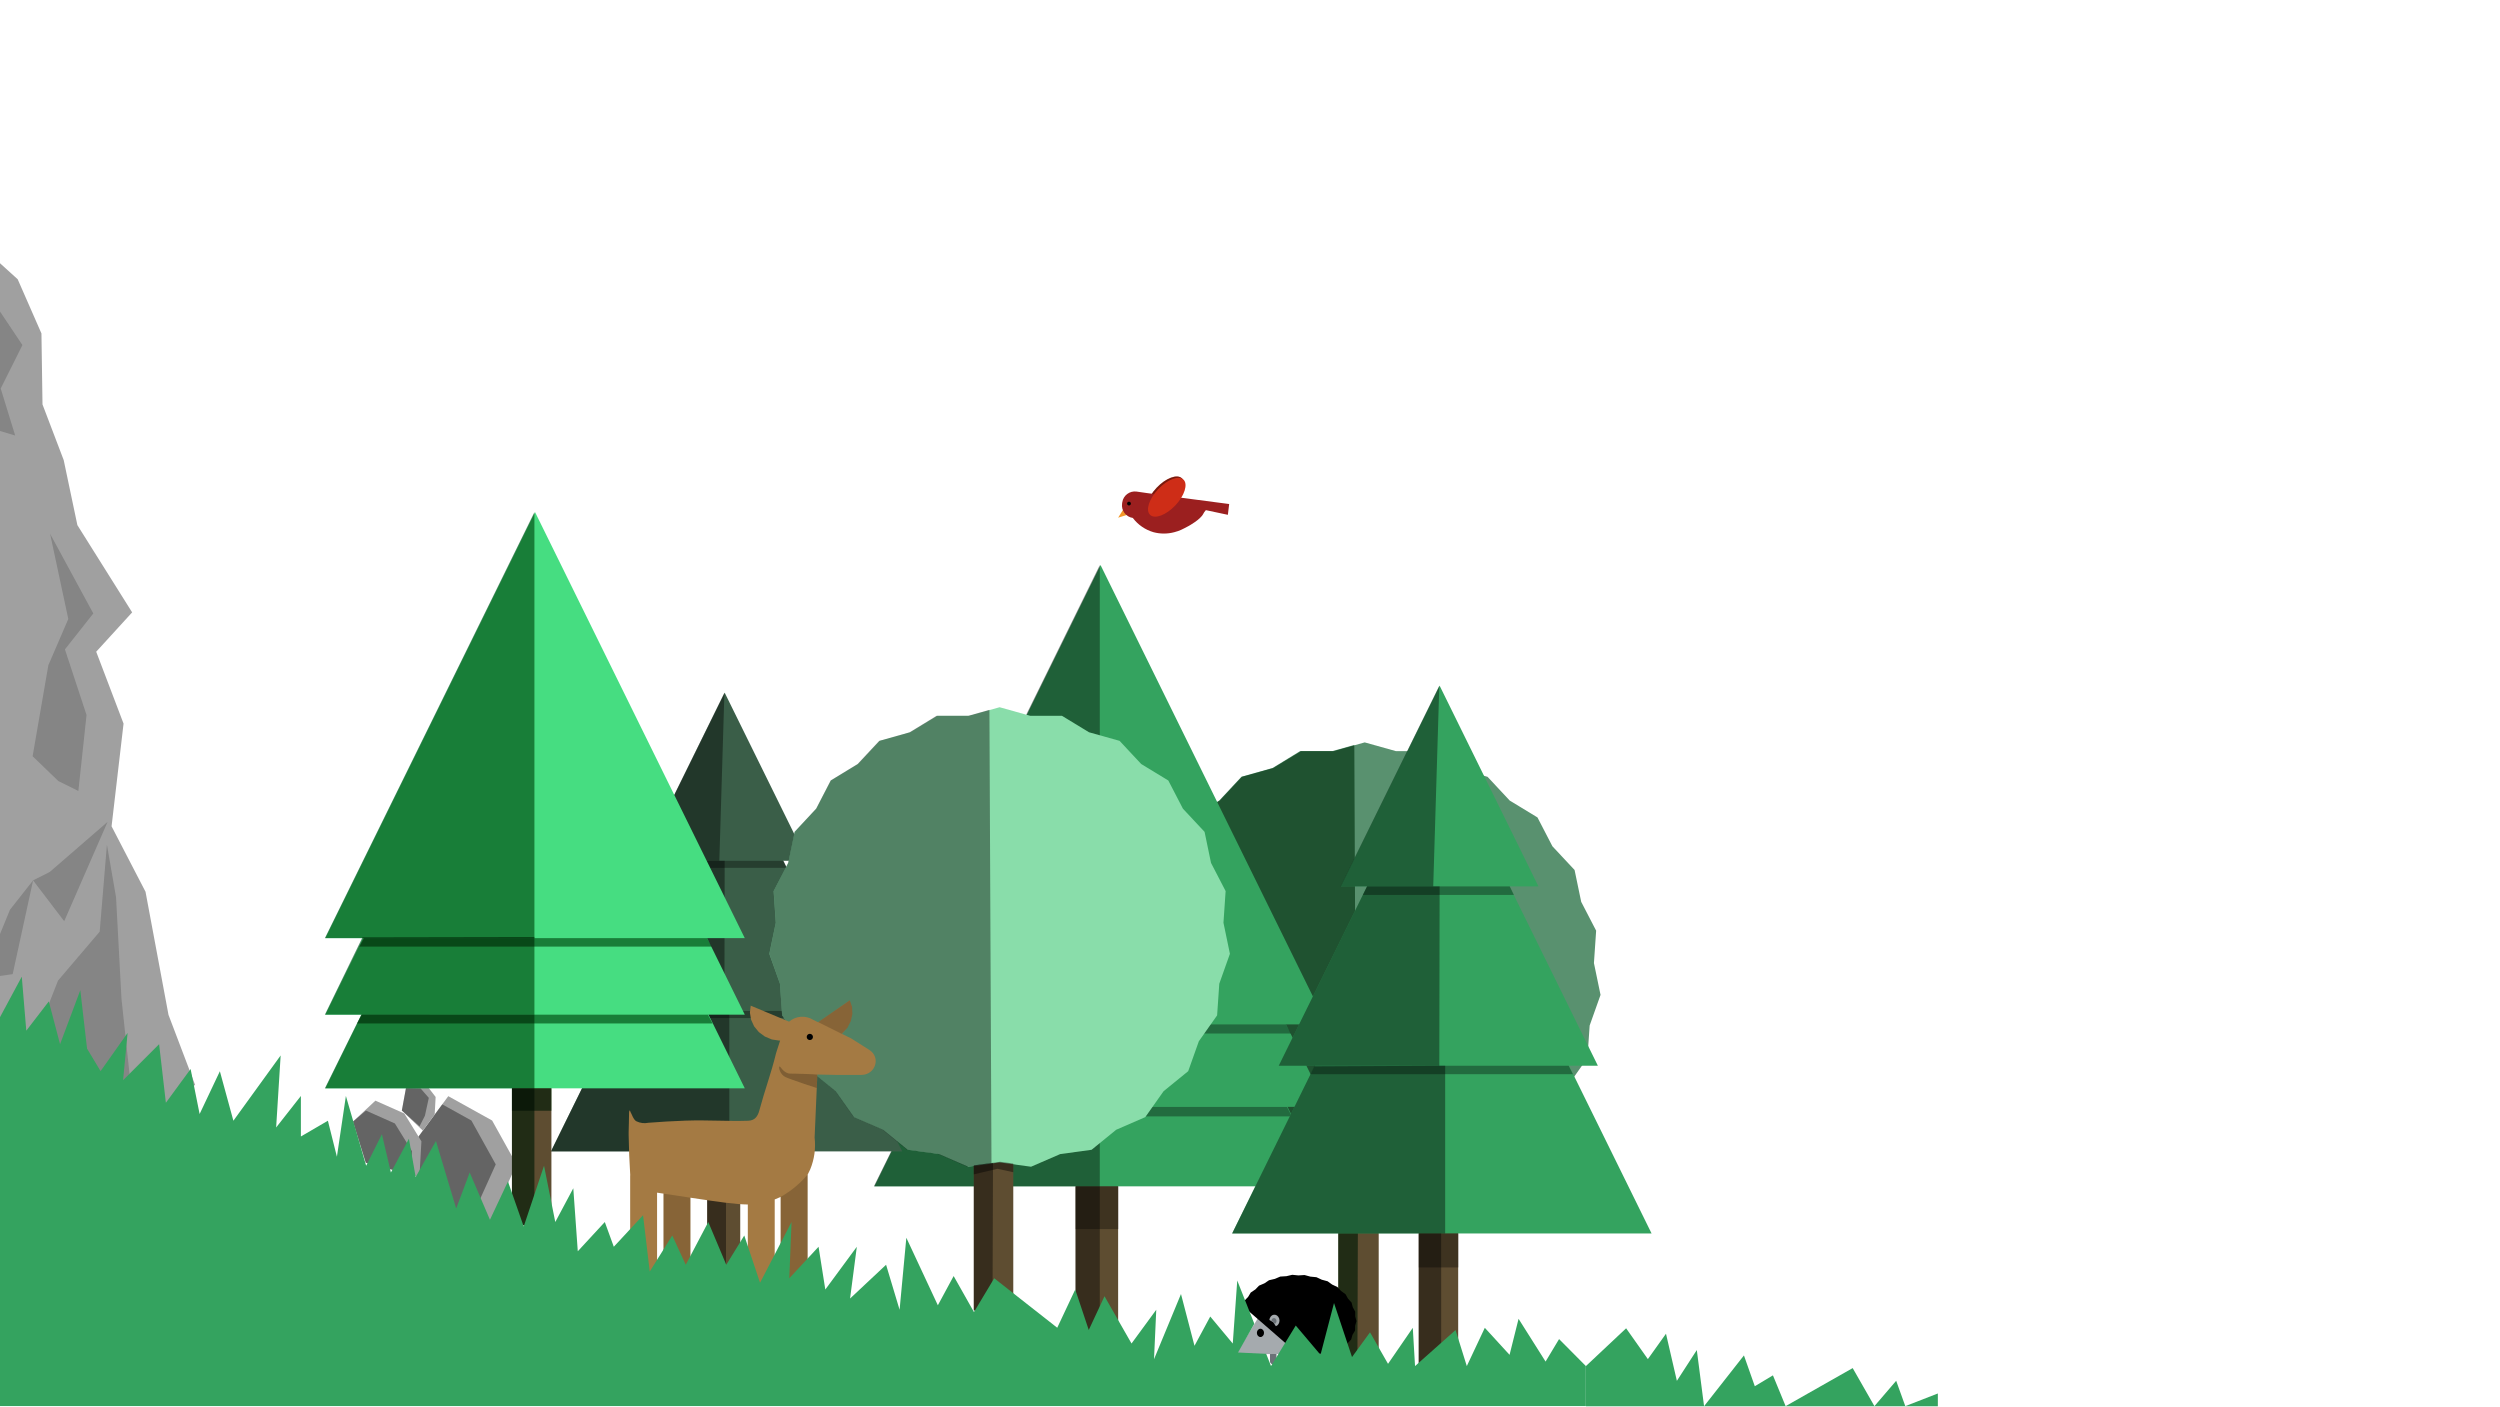
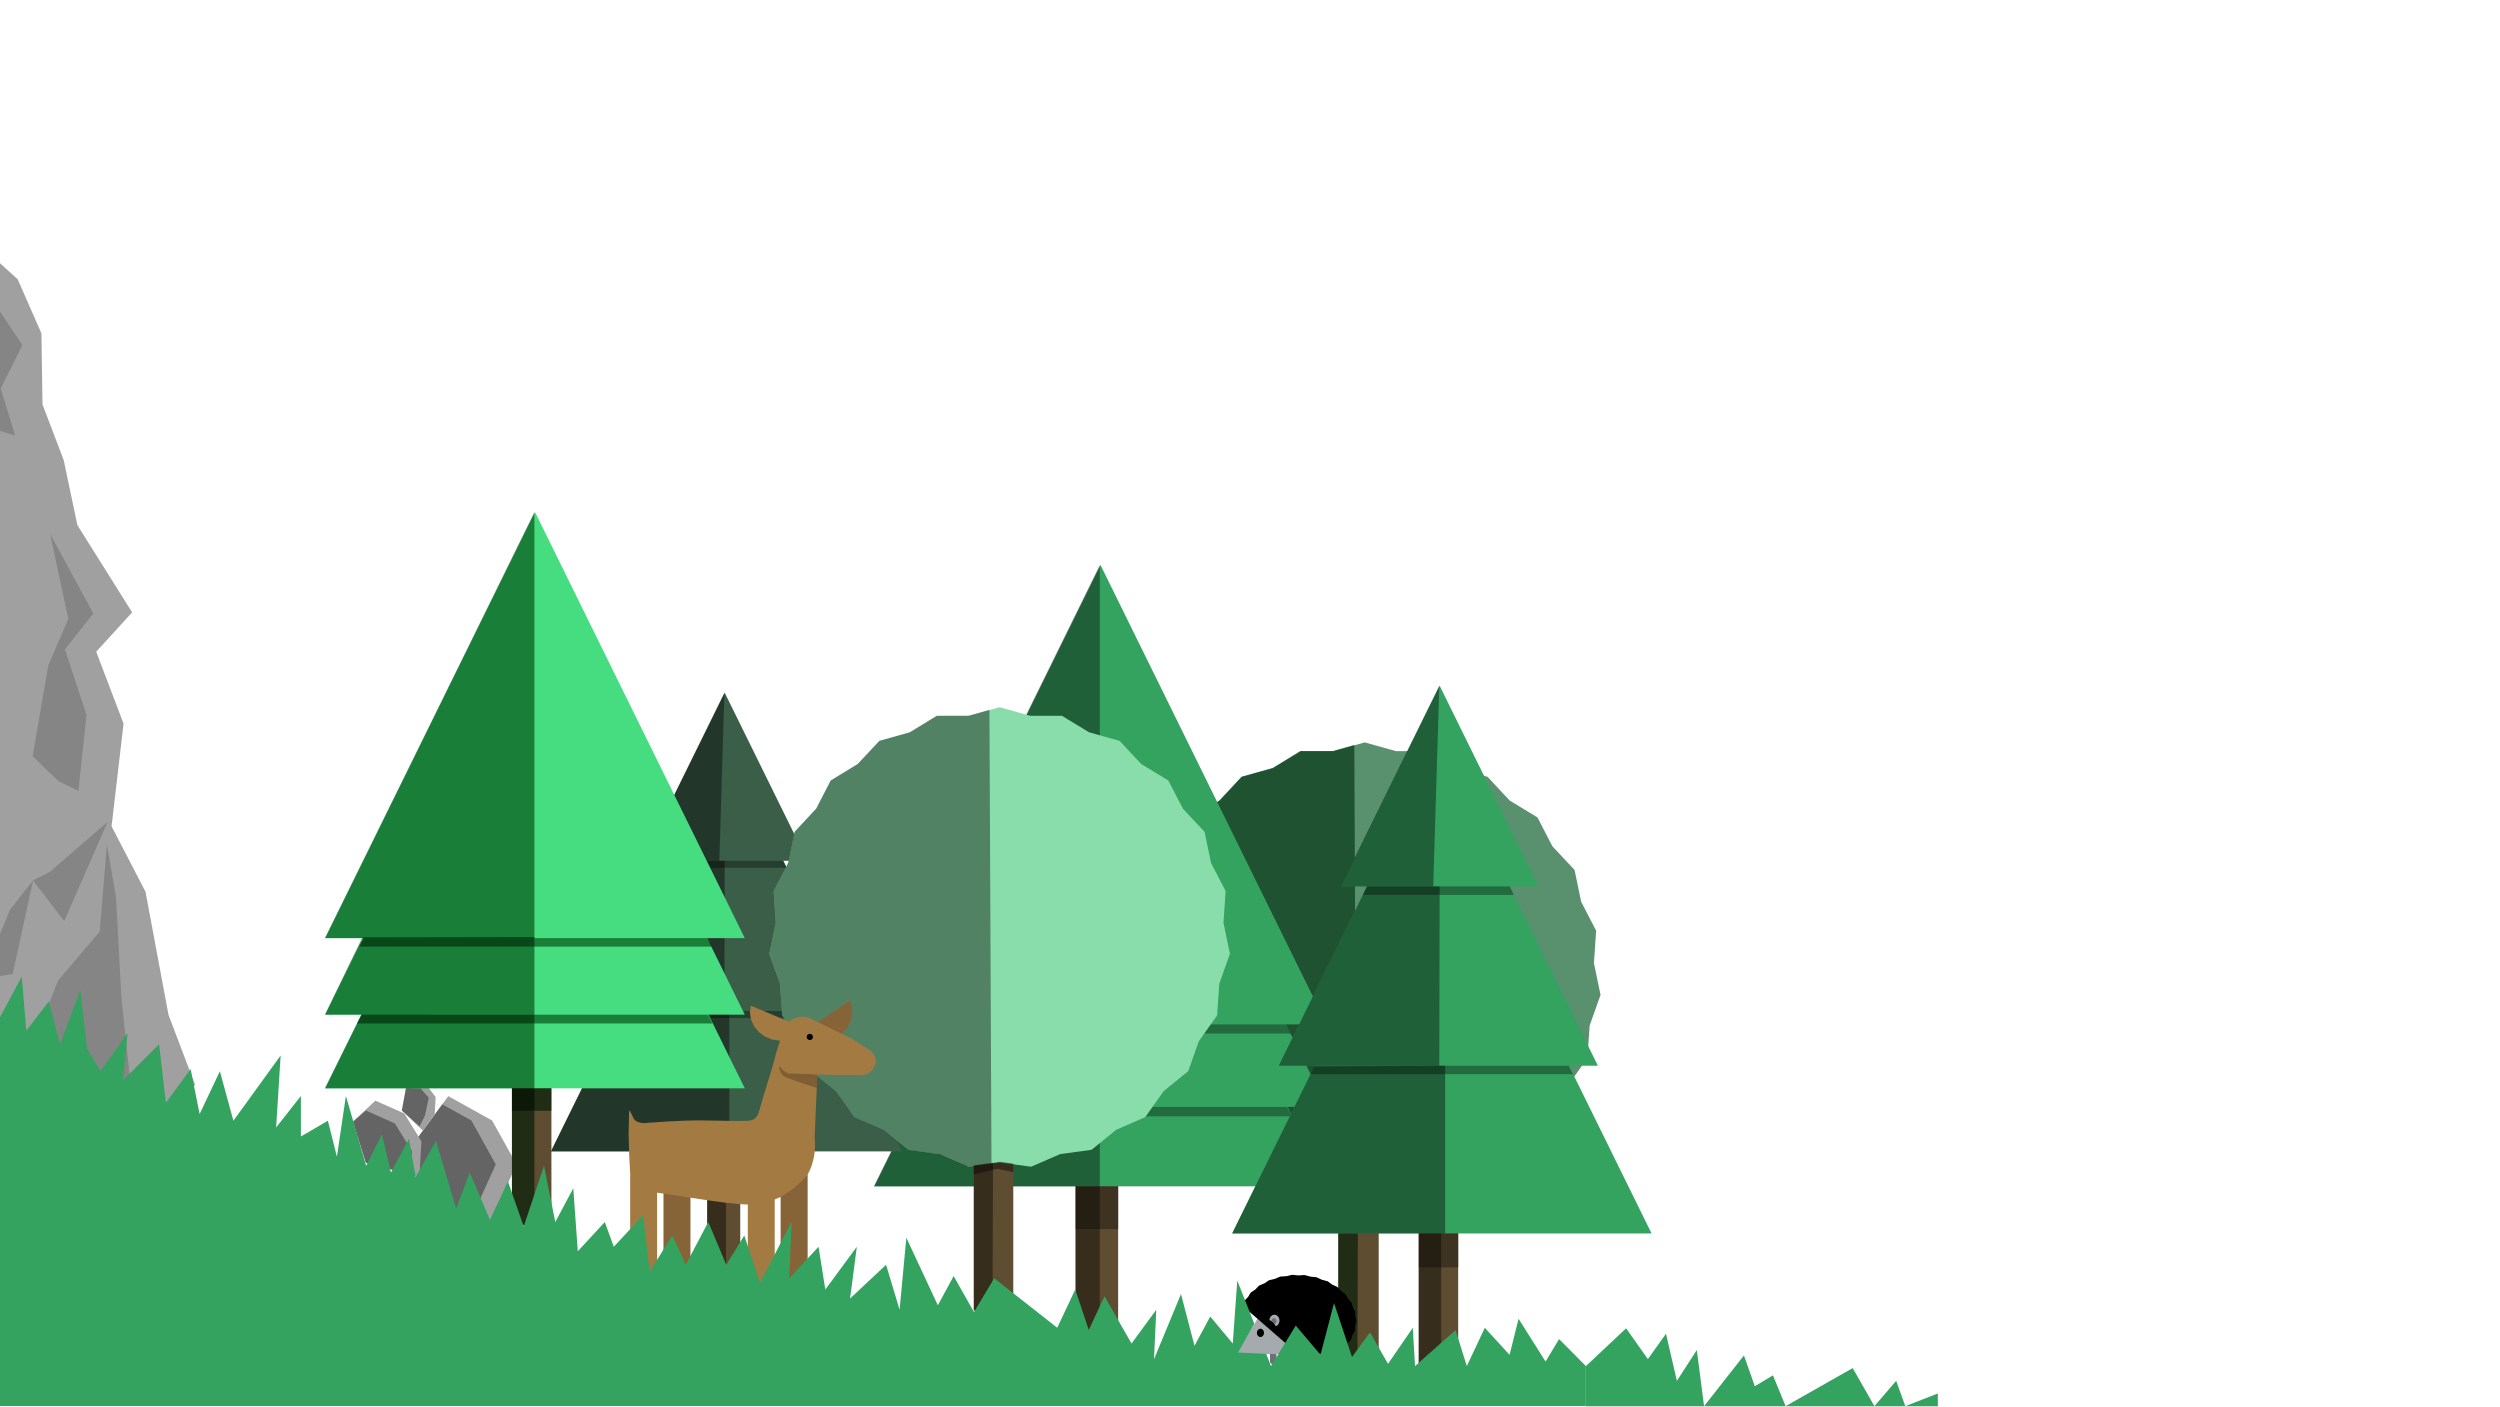
<svg xmlns="http://www.w3.org/2000/svg" viewBox="0 0 1920 1080">
  <defs>
-     <style>.cls-1{filter:url(#luminosity-noclip);}.cls-2{isolation:isolate;}.cls-3{fill:none;}.cls-18,.cls-4,.cls-5,.cls-6{fill:#a0a0a0;}.cls-5{opacity:0.46;}.cls-11,.cls-12,.cls-17,.cls-18,.cls-20,.cls-5,.cls-6,.cls-9{mix-blend-mode:multiply;}.cls-7{fill:#5e4d31;}.cls-8,.cls-9{fill:#59916f;}.cls-10{fill:#34a35f;}.cls-11{fill:#a8a8a8;}.cls-12{fill:#969696;}.cls-13{fill:#3a5e48;}.cls-14{fill:#46dd81;}.cls-15{fill:#89ddaa;}.cls-16{fill:#a47a43;}.cls-17{fill:#a3a3a3;opacity:0.49;}.cls-18{opacity:0.61;}.cls-19,.cls-20{fill:#a5aaae;}.cls-21{fill:#f4982a;}.cls-22{fill:#ce2d17;}.cls-23{fill:#9b1f1f;}.cls-24{mask:url(#mask);}</style>
+     <style>.cls-1{filter:url(#luminosity-noclip);}.cls-2{isolation:isolate;}.cls-3{fill:none;}.cls-18,.cls-4,.cls-5,.cls-6{fill:#a0a0a0;}.cls-5{opacity:0.46;}.cls-11,.cls-12,.cls-17,.cls-18,.cls-20,.cls-5,.cls-6,.cls-9{mix-blend-mode:multiply;}.cls-7{fill:#5e4d31;}.cls-8,.cls-9{fill:#59916f;}.cls-10{fill:#34a35f;}.cls-11{fill:#a8a8a8;}.cls-12{fill:#969696;}.cls-13{fill:#3a5e48;}.cls-14{fill:#46dd81;}.cls-15{fill:#89ddaa;}.cls-16{fill:#a47a43;}.cls-17{fill:#a3a3a3;opacity:0.49;}.cls-18{opacity:0.61;}.cls-19,.cls-20{fill:#a5aaae;}.cls-21{mask:url(#mask);}</style>
    <filter id="luminosity-noclip" x="0" y="750.07" width="1218.01" height="329.93" filterUnits="userSpaceOnUse" color-interpolation-filters="sRGB">
      <feFlood flood-color="#fff" result="bg" />
      <feBlend in="SourceGraphic" in2="bg" />
    </filter>
    <mask id="mask" x="0" y="750.07" width="1218.01" height="329.93" maskUnits="userSpaceOnUse">
      <path class="cls-1" d="M963.88,1015.63l-13.07,23.09,27.24,1.31Q971,1027.84,963.88,1015.63Z" />
    </mask>
  </defs>
  <g class="cls-2">
    <g id="Layer_1" data-name="Layer 1">
      <g id="invisibleframe">
        <rect class="cls-3" width="1920" height="1080" />
      </g>
      <path class="cls-4" d="M109,867.51l40.82-34.38q-10.2-26.86-20.41-53.71-8.82-47.28-17.65-94.55L85.69,634.61q4.61-39.43,9.2-78.87l-21-55.21,27.6-30.23-42.06-67q-5.25-25-10.51-49.95-8.14-21.37-16.28-42.75l-.81-54.52L13.59,214.48,0,202.16V827.29Z" />
      <path class="cls-5" d="M66.46,549.13q-8.29-25.2-16.6-50.4l21.79-27.6Q55,440.53,38.46,409.93l14,65.44L37.13,510.93q-6,34.94-12.08,69.86l19.76,19.05,15.37,7.62Q63.33,578.29,66.46,549.13Z" />
      <path class="cls-5" d="M.53,298.36,17.22,265,0,239.27V331l11.66,3.5Z" />
      <path class="cls-5" d="M101.64,844.94Q97.47,806,93.29,767l-4.17-77.91-7-40.35q-2.77,33.39-5.56,66.78l-32,37.57L14,831Z" />
      <path class="cls-5" d="M9.73,748.14l15.69-72L49.3,707.48Q66,669.33,82.61,631.21q-22.2,19.21-44.39,38.44l-12.8,6.46L7.68,698.67,0,717.38v32.16Z" />
      <path class="cls-4" d="M370.47,952.24q13.09-29,26.2-58-9.36-16.83-18.71-33.68l-33.68-18.71L318.09,877.4q1.86,22.46,3.74,44.91Z" />
      <path class="cls-6" d="M358,944.57l22.74-50.33q-9.36-16.83-18.71-33.68l-22.39-12.43L318.09,877.4q1.86,22.46,3.74,44.91Z" />
      <path class="cls-4" d="M322.11,904q.76-13.74,1.54-27.47-6.57-10.68-13.15-21.37l-22.19-9.86L271.09,861.4Q276,877.2,280.91,893Z" />
      <path class="cls-6" d="M315.43,902q.49-8.94,1-17.86L303.25,862.8l-22.2-9.87-10,8.47Q276,877.2,280.91,893Z" />
      <path class="cls-4" d="M324.76,868.31,333.83,856q.38-6.76.74-13.53l-6.95-9-15.81,2.09q-1.59,8.67-3.19,17.33Z" />
      <path class="cls-6" d="M322.21,865l4.12-8.1q1.51-6.85,3-13.73l-6.4-7.36-11.13-.28q-1.59,8.67-3.19,17.33Z" />
      <rect class="cls-7" x="1027.79" y="905.68" width="31.05" height="138.91" />
      <polygon class="cls-8" points="1048.1 570.16 1072.13 576.89 1097.08 576.89 1118.4 589.85 1142.42 596.58 1159.45 614.82 1180.77 627.78 1192.25 649.94 1209.28 668.17 1214.36 692.6 1225.84 714.76 1224.14 739.65 1229.21 764.08 1220.86 787.59 1219.15 812.49 1204.77 832.87 1196.41 856.38 1177.05 872.13 1162.66 892.51 1139.78 902.45 1120.42 918.2 1095.7 921.6 1072.82 931.54 1048.1 928.14 1023.38 931.54 1000.49 921.6 975.77 918.2 956.42 902.45 933.53 892.51 919.14 872.13 899.79 856.38 891.43 832.87 877.04 812.49 875.34 787.59 866.99 764.08 872.06 739.65 870.36 714.76 881.84 692.6 886.92 668.17 903.95 649.94 915.43 627.78 936.75 614.82 953.78 596.58 977.8 589.85 999.12 576.89 1024.07 576.89 1048.1 570.16" />
      <path class="cls-9" d="M1042.5,1044.58h-14.71V930.46l15.11-2Q1042.71,986.55,1042.5,1044.58Z" />
      <path class="cls-9" d="M1041.7,928.91l-19,2.63-22.78-9.94-24.61-3.4L956,902.45l-22.78-9.94L918.9,872.13l-19.26-15.75-8.32-23.51L877,812.49l-1.7-24.9L867,764.08l5-24.43-1.7-24.89,11.43-22.16,5.05-24.43,17-18.23,11.42-22.16,21.22-13,17-18.24,23.91-6.73,21.22-13h24.84l16.73-4.71Z" />
      <path class="cls-9" d="M1058.84,935.87l-12.48-2.71-18.57,4.37v-7.07l20.8-2.83,10.25,1.4Z" />
      <rect class="cls-7" x="826.03" y="878.25" width="32.7" height="146.28" />
      <polygon class="cls-10" points="845.19 558.31 932.03 734.71 1018.88 911.1 845.19 911.1 671.51 911.1 758.35 734.71 845.19 558.31" />
      <polygon class="cls-10" points="845.19 497.3 932.03 673.69 1018.88 850.09 845.19 850.09 671.51 850.09 758.35 673.69 845.19 497.3" />
      <polygon class="cls-10" points="845.19 433.93 932.03 610.33 1018.88 786.72 845.19 786.72 671.51 786.72 758.35 610.33 845.19 433.93" />
      <path class="cls-11" d="M699.67,793.76H991.36l-3.75-7H703.53C702.24,789.07,701,791.42,699.67,793.76Z" />
      <path class="cls-11" d="M697.74,857.39H992.15q-1.9-3.64-3.79-7.29H701.63Q699.7,853.74,697.74,857.39Z" />
      <rect class="cls-11" x="826.03" y="911.1" width="32.85" height="32.85" />
      <path class="cls-12" d="M844.64,433.93V786.72H671.12l86.76-176.39Z" />
      <path class="cls-12" d="M844.64,785.74v64.35H671.12Q686.69,818,702.25,786Z" />
      <path class="cls-12" d="M844.64,850.05V911.1H671.12L701.28,850Z" />
      <rect class="cls-12" x="826.03" y="911.1" width="18.62" height="113.42" />
      <rect class="cls-7" x="543.11" y="858.75" width="25.39" height="113.59" />
      <polygon class="cls-13" points="557.99 610.3 625.43 747.28 692.87 884.26 557.99 884.26 423.12 884.26 490.55 747.28 557.99 610.3" />
      <polygon class="cls-13" points="555.71 567.96 607.02 672.19 658.33 776.41 555.71 776.41 453.09 776.41 504.4 672.19 555.71 567.96" />
      <polygon class="cls-13" points="556.55 531.97 588.34 596.52 620.12 661.07 556.55 661.07 492.99 661.07 524.77 596.52 556.55 531.97" />
      <path class="cls-11" d="M473.45,781.88H642.27l-2.73-5.47H476Q474.72,779.14,473.45,781.88Z" />
      <rect class="cls-11" x="543.11" y="884.26" width="25.51" height="21.87" />
      <path class="cls-12" d="M556.35,532l-3.9,129.08-59.6,0,31.75-64.55Z" />
      <path class="cls-12" d="M560.13,776.41V884.26h-137q26.43-53.7,52.88-107.41Z" />
      <rect class="cls-12" x="543.11" y="884.26" width="14.46" height="88.08" />
      <path class="cls-12" d="M556.55,661.07q-.09,57.67-.2,115.34H453.09l56.78-115.34Z" />
      <path class="cls-11" d="M507.18,666.54h97.15l-2.65-5.47H509.87C509,662.9,508.08,664.72,507.18,666.54Z" />
      <rect class="cls-7" x="393.17" y="805.38" width="30.32" height="135.65" />
      <polygon class="cls-14" points="410.94 508.69 491.47 672.27 572 835.84 410.94 835.84 249.88 835.84 330.41 672.27 410.94 508.69" />
      <polygon class="cls-14" points="410.94 452.11 491.47 615.69 572 779.26 410.94 779.26 249.88 779.26 330.41 615.69 410.94 452.11" />
      <polygon class="cls-14" points="410.94 393.36 491.47 556.93 572 720.5 410.94 720.5 249.88 720.5 330.41 556.93 410.94 393.36" />
      <path class="cls-9" d="M276,727h270.5L543,720.5H279.57C278.38,722.68,277.19,724.86,276,727Z" />
      <path class="cls-9" d="M274.2,786h273l-3.51-6.76H277.81Z" />
      <path class="cls-9" d="M410.43,393.36V720.51H249.51L330,556.93Z" />
      <path class="cls-9" d="M410.43,719.59v59.67H249.51q14.44-29.71,28.88-59.42Z" />
      <path class="cls-9" d="M410.43,779.23v56.61H249.51l28-56.68Z" />
      <rect class="cls-9" x="393.17" y="835.84" width="17.26" height="105.18" />
      <rect class="cls-9" x="399.69" y="829.27" width="17.26" height="30.32" transform="translate(1252.76 436.11) rotate(90)" />
      <rect class="cls-7" x="1089.57" y="916.81" width="30.32" height="135.65" />
      <polygon class="cls-10" points="1107.34 620.13 1187.87 783.71 1268.4 947.28 1107.34 947.28 946.28 947.28 1026.81 783.71 1107.34 620.13" />
      <polygon class="cls-10" points="1104.62 569.57 1165.89 694.03 1227.17 818.49 1104.62 818.49 982.07 818.49 1043.35 694.03 1104.62 569.57" />
      <polygon class="cls-10" points="1105.63 526.59 1143.58 603.67 1181.53 680.76 1105.63 680.76 1029.72 680.76 1067.68 603.67 1105.63 526.59" />
      <path class="cls-11" d="M1006.38,825H1208l-3.27-6.53H1009.44Z" />
      <rect class="cls-11" x="1089.57" y="947.28" width="30.47" height="26.11" />
      <path class="cls-12" d="M1105.39,526.59q-2.34,77.07-4.67,154.14l-71.17,0,37.92-77.09Z" />
      <path class="cls-12" d="M1109.89,818.48v128.8H946.28L1009.43,819Z" />
      <rect class="cls-12" x="1089.57" y="947.28" width="17.26" height="105.18" />
      <path class="cls-12" d="M1105.63,680.76l-.24,137.72H982.07q33.91-68.85,67.81-137.72Z" />
      <path class="cls-11" d="M1046.67,687.29h116l-3.16-6.53H1049.88Z" />
      <rect class="cls-7" x="747.88" y="870.8" width="30.32" height="135.65" />
      <polygon class="cls-15" points="767.71 543.15 791.17 549.72 815.54 549.72 836.36 562.38 859.82 568.96 876.45 586.77 897.27 599.43 908.48 621.06 925.11 638.87 930.07 662.73 941.28 684.36 939.62 708.67 944.57 732.52 936.41 755.49 934.75 779.79 920.7 799.7 912.54 822.66 893.64 838.04 879.59 857.94 857.24 867.65 838.34 883.03 814.2 886.35 791.85 896.05 767.71 892.74 743.57 896.05 721.22 886.35 697.08 883.03 678.18 867.65 655.83 857.94 641.78 838.04 622.88 822.66 614.72 799.7 600.67 779.79 599 755.49 590.84 732.52 595.8 708.67 594.14 684.36 605.35 662.73 610.31 638.87 626.94 621.06 638.15 599.43 658.97 586.77 675.6 568.96 699.06 562.38 719.88 549.72 744.25 549.72 767.71 543.15" />
      <g id="Shadows">
        <path class="cls-12" d="M762.24,1006.45H747.88V895l14.75-1.9Z" />
        <path class="cls-12" d="M761.46,893.49l-18.6,2.56-22.24-9.7-24-3.32-18.81-15.38-22.25-9.71-14-19.9-18.81-15.38-8.12-23-14-19.91L599,755.48l-8.13-23,4.94-23.86-1.66-24.31,11.16-21.63,4.94-23.86,16.55-17.81,11.16-21.63,20.72-12.66L675.21,569l23.35-6.58,20.72-12.66h24.26l16.34-4.6Q760.68,719.3,761.46,893.49Z" />
        <path class="cls-12" d="M778.2,900.28,766,897.64l-18.13,4.27V895l20.31-2.77,10,1.38Z" />
      </g>
      <path class="cls-16" d="M483.13,854.26c.08-.83.28-1.43.49-1.43s.43.5.59,1.17c.74,1,2.24,6,4.49,7.12a14.33,14.33,0,0,0,9.33,1.16q13.73-1.1,28.34-1.63c17.75-.62,32.13.62,48.19.09,5.09-.17,7.36-3.25,8.58-7.8,4.28-16,9-28.16,12.94-44.3l3.06-9.52-.67.07-5.71-.89-5.36-2.24-4.64-3.44-3.61-4.42-2.32-5.09-.89-5.4.61-5.37L606,784.64a15.65,15.65,0,0,1,18.54-1.4l3.72,1.82,24.37-16.88,1.72,5.12.25,5.47-1.21,5.46-2.61,5.07-3.82,4.34-.48.33,7.24,3.54,13.88,8.8c9.11,5.77,4.79,19.22-6.17,19.23l-18.87,0-14.83-.3-2.11,48.39a49.13,49.13,0,0,1-3.4,24.5c-.6,1.39-1.24,2.71-1.92,3.94l-.06.72v92.3a1.11,1.11,0,0,1-1.11,1.11H606.27a6.73,6.73,0,0,1-6.73-6.73V919.25c-1.68.78-3.23,1.41-4.56,1.92v73.94a1.11,1.11,0,0,1-1.1,1.11H581.05a6.73,6.73,0,0,1-6.73-6.73V925.05c-9.38-.08-22.18-1.91-44.08-5.22v75.28a1.11,1.11,0,0,1-1.1,1.11H516.31a6.73,6.73,0,0,1-6.73-6.73V916.71l-4.95-.75v79.15a1.11,1.11,0,0,1-1.1,1.11H490.7a6.74,6.74,0,0,1-6.73-6.73V902.81a.88.88,0,0,1,.06-.27c-.32-5-.59-10-.8-15.18s-.35-10.42-.43-15.5V869.4C483,865.5,483,858.17,483.13,854.26Z" />
      <path id="Shadow" class="cls-17" d="M646.44,794c1.46-1.56,2.92-3.11,4.37-4.67l2.61-5.07,1.22-5.46-.26-5.47-1.72-5.12L628.35,785Z" />
      <path id="Shadow-2" data-name="Shadow" class="cls-17" d="M620.26,902.09q0,46.38,0,92.76a1.24,1.24,0,0,1-.33,1,1.22,1.22,0,0,1-.8.35H606.27a7,7,0,0,1-5.15-2.38,6.87,6.87,0,0,1-1.56-4.62v-70a74.91,74.91,0,0,0,20.7-17.14Z" />
      <path d="M504.59,988.1c.06,3.7,0,6.42,0,7a1.21,1.21,0,0,1-.32.78,1.11,1.11,0,0,1-.78.33H490.64a6.94,6.94,0,0,1-6.74-6.73c0-.58,0-1.06,0-1.39Z" />
      <path d="M595,988.1c.06,3.7,0,6.42,0,7a1.21,1.21,0,0,1-.32.78,1.11,1.11,0,0,1-.78.33H581.07a6.92,6.92,0,0,1-6.73-6.73c0-.58,0-1.06,0-1.39Z" />
      <path d="M620.24,988.1c.06,3.7,0,6.42,0,7a1.21,1.21,0,0,1-.32.78,1.1,1.1,0,0,1-.78.33H606.29a6.94,6.94,0,0,1-6.74-6.73c0-.58,0-1.06,0-1.39Z" />
      <path d="M530.25,988.1c.06,3.7,0,6.42,0,7a1.21,1.21,0,0,1-.32.78,1.11,1.11,0,0,1-.78.33H516.29a6.92,6.92,0,0,1-6.73-6.73c0-.58,0-1.06,0-1.39Z" />
      <path id="Shadow-3" data-name="Shadow" class="cls-17" d="M530.24,919.83v75a1.24,1.24,0,0,1-.33,1,1.22,1.22,0,0,1-.8.35H516.29a6.68,6.68,0,0,1-6.71-7V916.71l10.18,1.52Z" />
      <path class="cls-18" d="M627.69,825.26c-4.24-.29-7.64-.42-10-.49l-7.07-.19c-4.11-.06-4.28,0-5.11-.2-4.43-1.23-6.18-5.69-6.88-5.31s-.05,3.89,2.36,6.49c1.26,1.36,2.52,1.89,7.67,3.73,6.19,2.21,9,3.14,9,3.15l9.57,3.13Z" />
      <circle cx="621.95" cy="796.37" r="2.4" />
      <rect class="cls-19" x="975.34" y="1036.34" width="4.96" height="11.52" rx="2.48" />
      <rect id="Shadow-4" data-name="Shadow" class="cls-20" x="975.34" y="1036.34" width="4.96" height="11.52" rx="2.48" />
      <rect class="cls-19" x="982.44" y="1036.34" width="4.96" height="11.52" rx="2.48" />
      <rect class="cls-19" x="1013.29" y="1036.34" width="4.96" height="11.52" rx="2.48" />
      <rect id="Shadow-5" data-name="Shadow" class="cls-20" x="1013.29" y="1036.34" width="4.96" height="11.52" rx="2.48" />
      <rect class="cls-19" x="1020.02" y="1036.34" width="4.96" height="11.52" rx="2.48" />
      <path class="cls-19" d="M1018.25,1039.64l-34.56.21-32,.2a1.53,1.53,0,0,1-1.07-2.38L966.28,1012l17.15-28.08,17.41,27.87Z" />
      <path d="M954.75,1002.48a3.89,3.89,0,0,1,1-3.57l2.82-2.91,2-3.32,3.55-2.39,2.82-2.92,4.12-1.76,3.55-2.39,4.51-1.05,4.12-1.76,4.71-.3,4.51-1.06,4.7.47,4.71-.3,4.48,1.22,4.7.46,4.07,1.91,4.48,1.21,3.49,2.52,4.07,1.91,2.74,3,3.48,2.52,1.88,3.38,2.74,3,.93,3.61,1.88,3.38,0,3.67.94,3.6-1,3.57-.05,3.67-2,3.31-1,3.57-2.82,2.92-2,3.32-6.24,4.57-29.67.41L956,1004.36A3.32,3.32,0,0,1,954.75,1002.48Z" />
      <ellipse cx="968.03" cy="1023.65" rx="2.75" ry="3.19" />
      <path class="cls-19" d="M979.86,1018.52l-2-3-3-1.81.36-1.43L976,1011l1-.87,1.23-.43,1.29.06,1.2.53,1,1,.67,1.27.27,1.46-.16,1.47-.56,1.34-.9,1.06Z" />
      <path id="Shadow-6" data-name="Shadow" class="cls-20" d="M979,1016.74l-1.05-1.52-1.53-.88.17-.73.37-.62.52-.46.62-.23h.65l.61.26.5.47.35.64.15.73-.07.75-.27.69-.45.54Z" />
-       <polygon class="cls-21" points="863.81 389.4 865.86 392.03 867.9 394.66 863.31 396.12 858.72 397.58 861.27 393.49 863.81 389.4" />
-       <ellipse class="cls-22" cx="894.89" cy="380.92" rx="18.64" ry="9.08" transform="translate(3.57 770.12) rotate(-46.65)" />
-       <ellipse id="Shadow-7" data-name="Shadow" class="cls-12" cx="894.89" cy="380.92" rx="18.64" ry="9.08" transform="translate(3.57 770.12) rotate(-46.65)" />
-       <path class="cls-23" d="M891.65,380.22l-18.75-2.69a9.76,9.76,0,0,0-11,8.25l-.15,1a9.75,9.75,0,0,0,8.25,11h0a30.53,30.53,0,0,0,15.82,10.93,30.94,30.94,0,0,0,16.09,0c4-1,6.53-2.36,11-4.77,0,0,9-4.9,11.18-9.26a13,13,0,0,1,.78-1.35,12.47,12.47,0,0,1,1.23-1.54l16.9,3.59.5-4.14.5-4.15Z" />
-       <ellipse class="cls-22" cx="896.12" cy="381.95" rx="18.64" ry="9.08" transform="translate(3.2 771.33) rotate(-46.65)" />
-       <circle cx="867.06" cy="386.75" r="1.46" />
-       <g class="cls-24">
+       <g class="cls-21">
        <path class="cls-10" d="M0,781.19l16.73-31.12q1.72,20.74,3.46,41.49l17.29-22.47,8.64,32.84,15.56-41.49,3,26q1.09,9.45,2.18,18.9l10.38,17.28Q87.61,808,98,793.29q-1.73,18.15-3.46,36.3l27.66-27.66,5.19,45,19-25.93q3.47,17.28,6.92,34.57l15.55-32.85,10.38,38,36.3-50.14q-1.72,27.66-3.46,55.32l19-24.2v31.12l20.74-12.1,6.92,27.65q3.45-23.33,6.91-46.67l15.56,53.59,12.1-24.2q3.45,14.68,6.91,29.39l3.78-7.09,10.05-18.85,5.19,29.39q7.77-13.83,15.56-27.66l15.55,51.86,10.38-27.65,15.55,36.3,13.83-29.39q6.06,17.28,12.1,34.57c.87-2.59,1.73-5.18,2.6-7.78l13-38.89q4.32,21.6,8.65,43.22l13.83-25.93,3.45,48.4,20.75-22.47q3.45,9.5,6.91,19l22.47-24.2L499,976.53q8.64-13.83,17.29-27.66,5.17,11.24,10.37,22.47,8.64-16.43,17.29-32.84l13.83,32.84q6.9-11.24,13.82-22.47l12.11,36.3q2.71-5.25,5.44-10.5l18.76-36.17q-.87,21.6-1.73,43.21l22.47-24.2,5.19,32.85,24.2-32.85-5.19,39.76,27.66-25.93,10.37,34.57c.05-.48.09-1,.14-1.44q2.52-26.94,5.05-53.87,12.1,25.92,24.2,51.86L732.4,980,748,1007.64l15.56-25.93,48.4,38,13.83-29.38,10.37,31.11q6-13,12.1-25.93l20.75,36.3,19-25.93q-.87,19-1.73,38L907,993.81q5.18,19.89,10.37,39.76l12.1-22.47q8.64,10.36,17.29,20.74l3.45-48.4q8.71,22.06,17.42,44.12l8.51,21.57,19-31.12,19,22.48,10.38-39.76,13.83,41.49,13.82-19,13.83,24.2s3.91-5.69,3.94-5.72c.35-.52,14.72-21.42,15.08-21.94q.87,14.7,1.73,29.39l31.11-27.66q4.32,13.83,8.65,27.66l13.83-29.39q9.5,10.38,19,20.75,3.46-13.83,6.92-27.66l20.74,32.84q5.19-8.64,10.37-17.28l20.6,20.74V1080H0Z" />
      </g>
      <path class="cls-10" d="M1218,1049.13l30.86-29q8.36,11.82,16.7,23.66l13.92-19.49q4.18,18.11,8.36,36.19l15.31-23.66q2.77,21.57,5.57,43.13l30.62-39q4.17,11.82,8.35,23.66l13.92-8.35,9.75,23.64,51.5-29.21q8.36,14.61,16.7,29.21l16.71-19.47,7,19.47,25-9.72V1080H1218Z" />
    </g>
  </g>
</svg>
